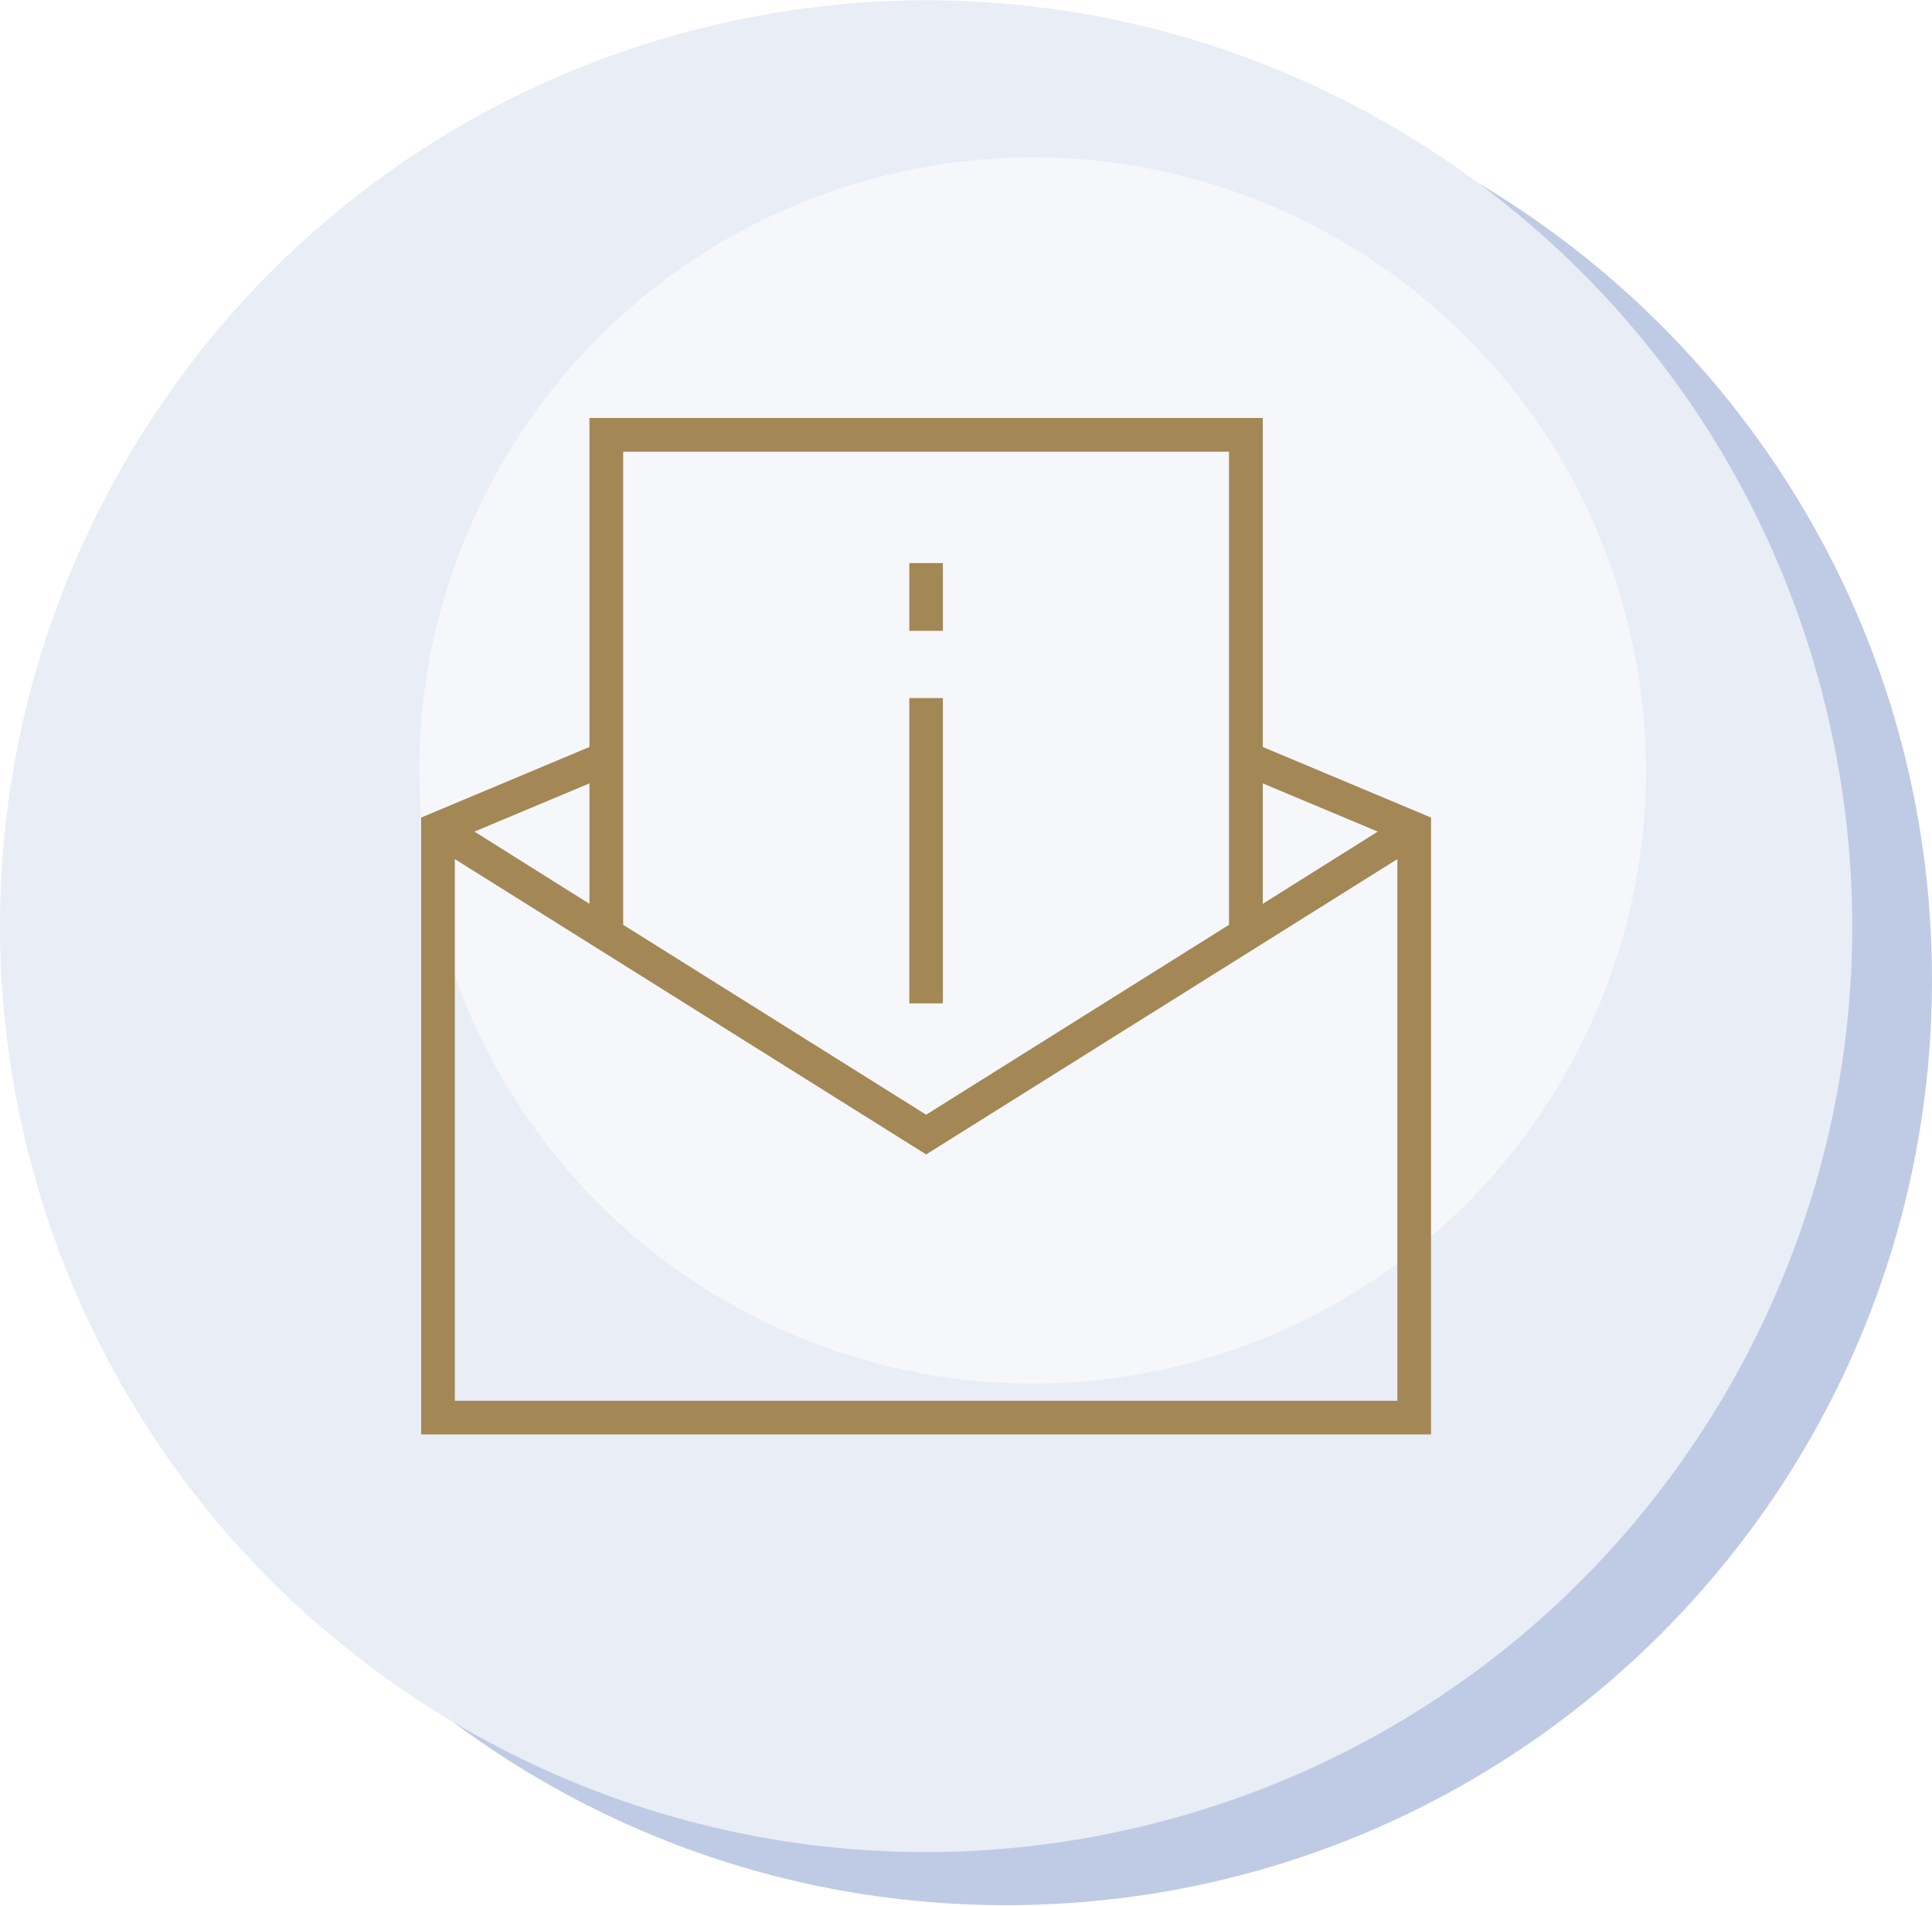
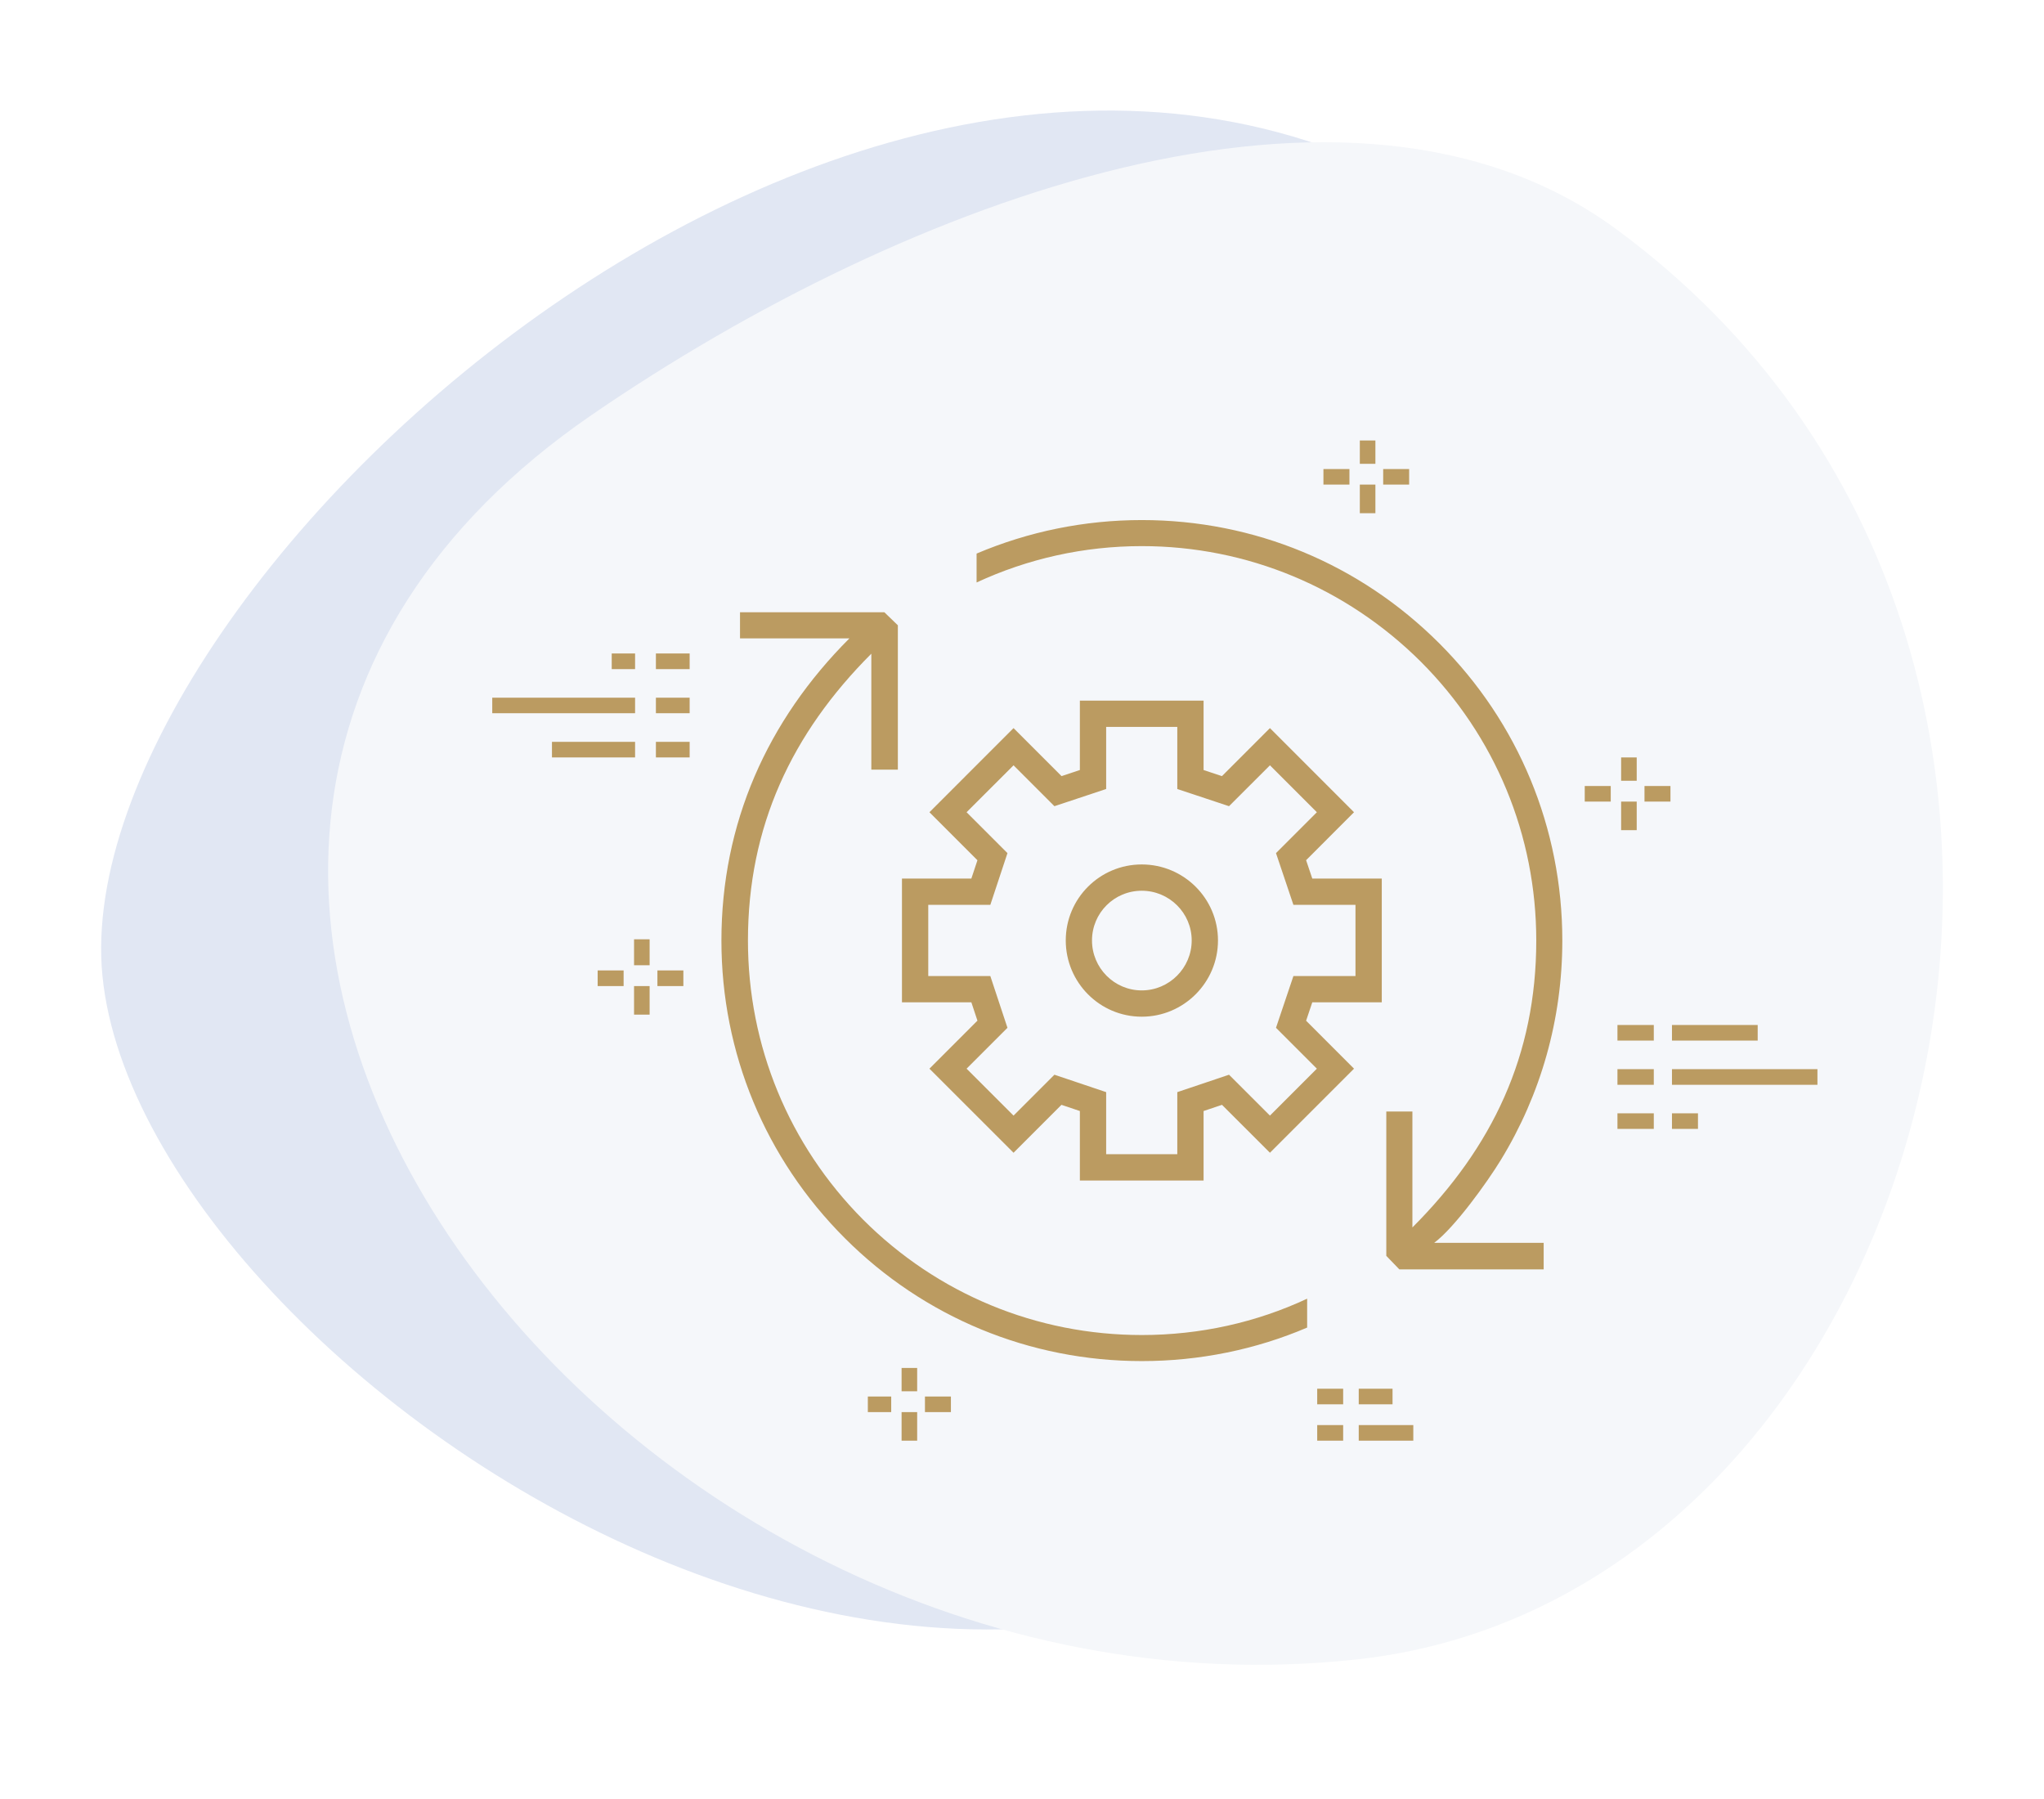
- <svg xmlns="http://www.w3.org/2000/svg" xml:space="preserve" width="2.227in" height="2.197in" version="1.1" style="shape-rendering:geometricPrecision; text-rendering:geometricPrecision; image-rendering:optimizeQuality; fill-rule:evenodd; clip-rule:evenodd" viewBox="0 0 22275 21968">
+ <svg xmlns="http://www.w3.org/2000/svg" xml:space="preserve" width="4.33in" height="3.81in" version="1.1" style="shape-rendering:geometricPrecision; text-rendering:geometricPrecision; image-rendering:optimizeQuality; fill-rule:evenodd; clip-rule:evenodd" viewBox="0 0 43300 38103">
  <defs>
    <style type="text/css">
   
-     .fil3 {fill:#A38755}
-     .fil0 {fill:#BFCBE5}
-     .fil1 {fill:#E9EDF6}
-     .fil2 {fill:#F5F7FA}
+     .fil3 {fill:none}
+     .fil2 {fill:#BB9B61}
+     .fil0 {fill:#E1E7F3}
+     .fil1 {fill:#F5F7FA}
   
  </style>
  </defs>
  <g id="Layer_x0020_1">
-     <g id="_2598378834224">
-       <circle class="fil0" cx="11600" cy="11293" r="10675" />
-       <circle class="fil1" transform="matrix(0.345372 1.28895 -1.28895 0.345372 10677.6 10677.9)" r="8000" />
-       <circle class="fil2" transform="matrix(0.228713 0.853566 -0.853566 0.228712 11905.6 8881.94)" r="8000" />
-       <path class="fil3" d="M16111 9904l0 6247 -10867 0 0 -6247 5434 3406 5433 -3406zm-5627 -1857l0 3521 387 0 0 -3521 -387 0zm0 -775l387 0 0 -782 -387 0 0 782zm194 5580l-3493 -2190 0 -5456 6985 0 0 5456 -3492 2190zm-3882 -8035l0 3794 -1940 814 0 7114 11643 0 0 -7114 -1940 -814 0 -3794 -7763 0zm7763 5603l1326 -833 -1326 -556 0 1389zm-7763 0l-1326 -833 1326 -556 0 1389z" />
+     <g id="_1502932877392">
+       <g>
+         <path class="fil0" d="M31586 4988c6753,4967 5460,15344 909,22713 -9301,15061 -29476,1713 -30327,-7037 -817,-8402 17142,-24707 29418,-15676z" />
+         <path class="fil1" d="M34239 4854c12233,8998 6895,28946 -5492,30296 -16014,1747 -29930,-16946 -16210,-26363 6675,-4580 16085,-8065 21702,-3933z" />
+         <path class="fil2" d="M18458 13847l0 2456 562 0 0 -3058 -286 -276 -3058 0 0 553 2318 0c-1744,1744 -2712,3921 -2712,6402 0,2377 927,4616 2614,6303 1677,1677 3916,2604 6293,2604 1224,0 2417,-246 3502,-710l0 -612c-1075,503 -2269,770 -3502,770 -2229,0 -4330,-868 -5908,-2447 -1569,-1578 -2437,-3679 -2437,-5908 0,-2415 926,-4389 2614,-6077l0 0zm9446 16670l550 0 0 -330 -550 0 0 330zm880 0l1156 0 0 -330 -1156 0 0 330zm-880 -770l550 0 0 -331 -550 0 0 331zm880 0l716 0 0 -331 -716 0 0 331zm6636 -7705l1816 0 0 -330 -1816 0 0 330zm-1155 0l770 0 0 -330 -770 0 0 330zm1155 1871l551 0 0 -330 -551 0 0 330zm-1155 0l770 0 0 -330 -770 0 0 330zm1155 -935l3082 0 0 -331 -3082 0 0 331zm-1155 0l770 0 0 -331 -770 0 0 331zm-20812 -7264l-1761 0 0 330 1761 0 0 -330zm1156 0l-715 0 0 330 715 0 0 -330zm-1156 -1872l-495 0 0 331 495 0 0 -331zm1156 0l-715 0 0 331 715 0 0 -331zm-1156 936l-3026 0 0 330 3026 0 0 -330zm1156 0l-715 0 0 330 715 0 0 -330zm19514 1871l-551 0 0 330 551 0 0 -330zm1265 0l-550 0 0 330 550 0 0 -330zm-1045 330l0 606 330 0 0 -606 -330 0zm0 -935l0 495 330 0 0 -495 -330 0zm-15244 12932l0 495 330 0 0 -495 -330 0zm0 936l0 605 330 0 0 -605 -330 0zm1045 -331l-550 0 0 331 550 0 0 -331zm-1265 0l-495 0 0 331 495 0 0 -331zm-5669 -9025l-550 0 0 331 550 0 0 -331zm1266 0l-550 0 0 331 550 0 0 -331zm-1045 331l0 605 330 0 0 -605 -330 0zm0 -991l0 550 330 0 0 -550 -330 0zm15156 -9961l-551 0 0 330 551 0 0 -330zm1265 0l-550 0 0 330 550 0 0 -330zm-1045 330l0 606 330 0 0 -606 -330 0zm0 -935l0 495 330 0 0 -495 -330 0zm-3310 6981l389 129 1017 -1017 1781 1782 -1015 1016 131 389 1472 0 0 2621 -1472 0 -131 390 1015 1016 -1781 1781 -1016 -1015 -390 131 0 1472 -2621 0 0 -1472 -390 -131 -1015 1015 -1782 -1781 1017 -1017 -129 -389 -1470 0 0 -2621 1470 0 129 -388 -1017 -1017 1782 -1782 1017 1017 388 -129 0 -1470 2621 0 0 1470zm-557 -913l-1507 0 0 1315 -1096 364 -866 -866 -995 994 866 866 -363 1096 -1315 0 0 1508 1315 0 363 1096 -866 866 995 994 866 -866 1096 369 0 1315 1507 0 0 -1315 1096 -369 867 866 994 -994 -866 -866 369 -1096 1315 0 0 -1508 -1315 0 -369 -1096 866 -866 -994 -994 -867 866 -1096 -364 0 -1315zm-753 2913c889,0 1615,719 1615,1610 0,890 -725,1615 -1615,1615 -891,0 -1610,-726 -1610,-1615 0,-890 720,-1610 1610,-1610zm0 557c-583,0 -1054,470 -1054,1053 0,582 471,1058 1054,1058 582,0 1058,-476 1058,-1058 0,-583 -476,-1053 -1058,-1053zm6197 7458l2318 0 0 562 -3058 0 -276 -286 0 -3058 553 0 0 2456c1695,-1695 2624,-3648 2624,-6077 0,-2229 -869,-4330 -2447,-5908 -1578,-1569 -3679,-2447 -5909,-2447 -1233,0 -2416,267 -3501,770l0 -612c1094,-464 2278,-710 3501,-710 2378,0 4617,927 6304,2614 1677,1677 2604,3916 2604,6293 0,1665 -455,3262 -1303,4648 -287,471 -978,1431 -1410,1754l0 1z" />
+       </g>
+       <polygon class="fil3" points="43300,0 0,0 0,38103 43300,38103 " />
    </g>
  </g>
</svg>
